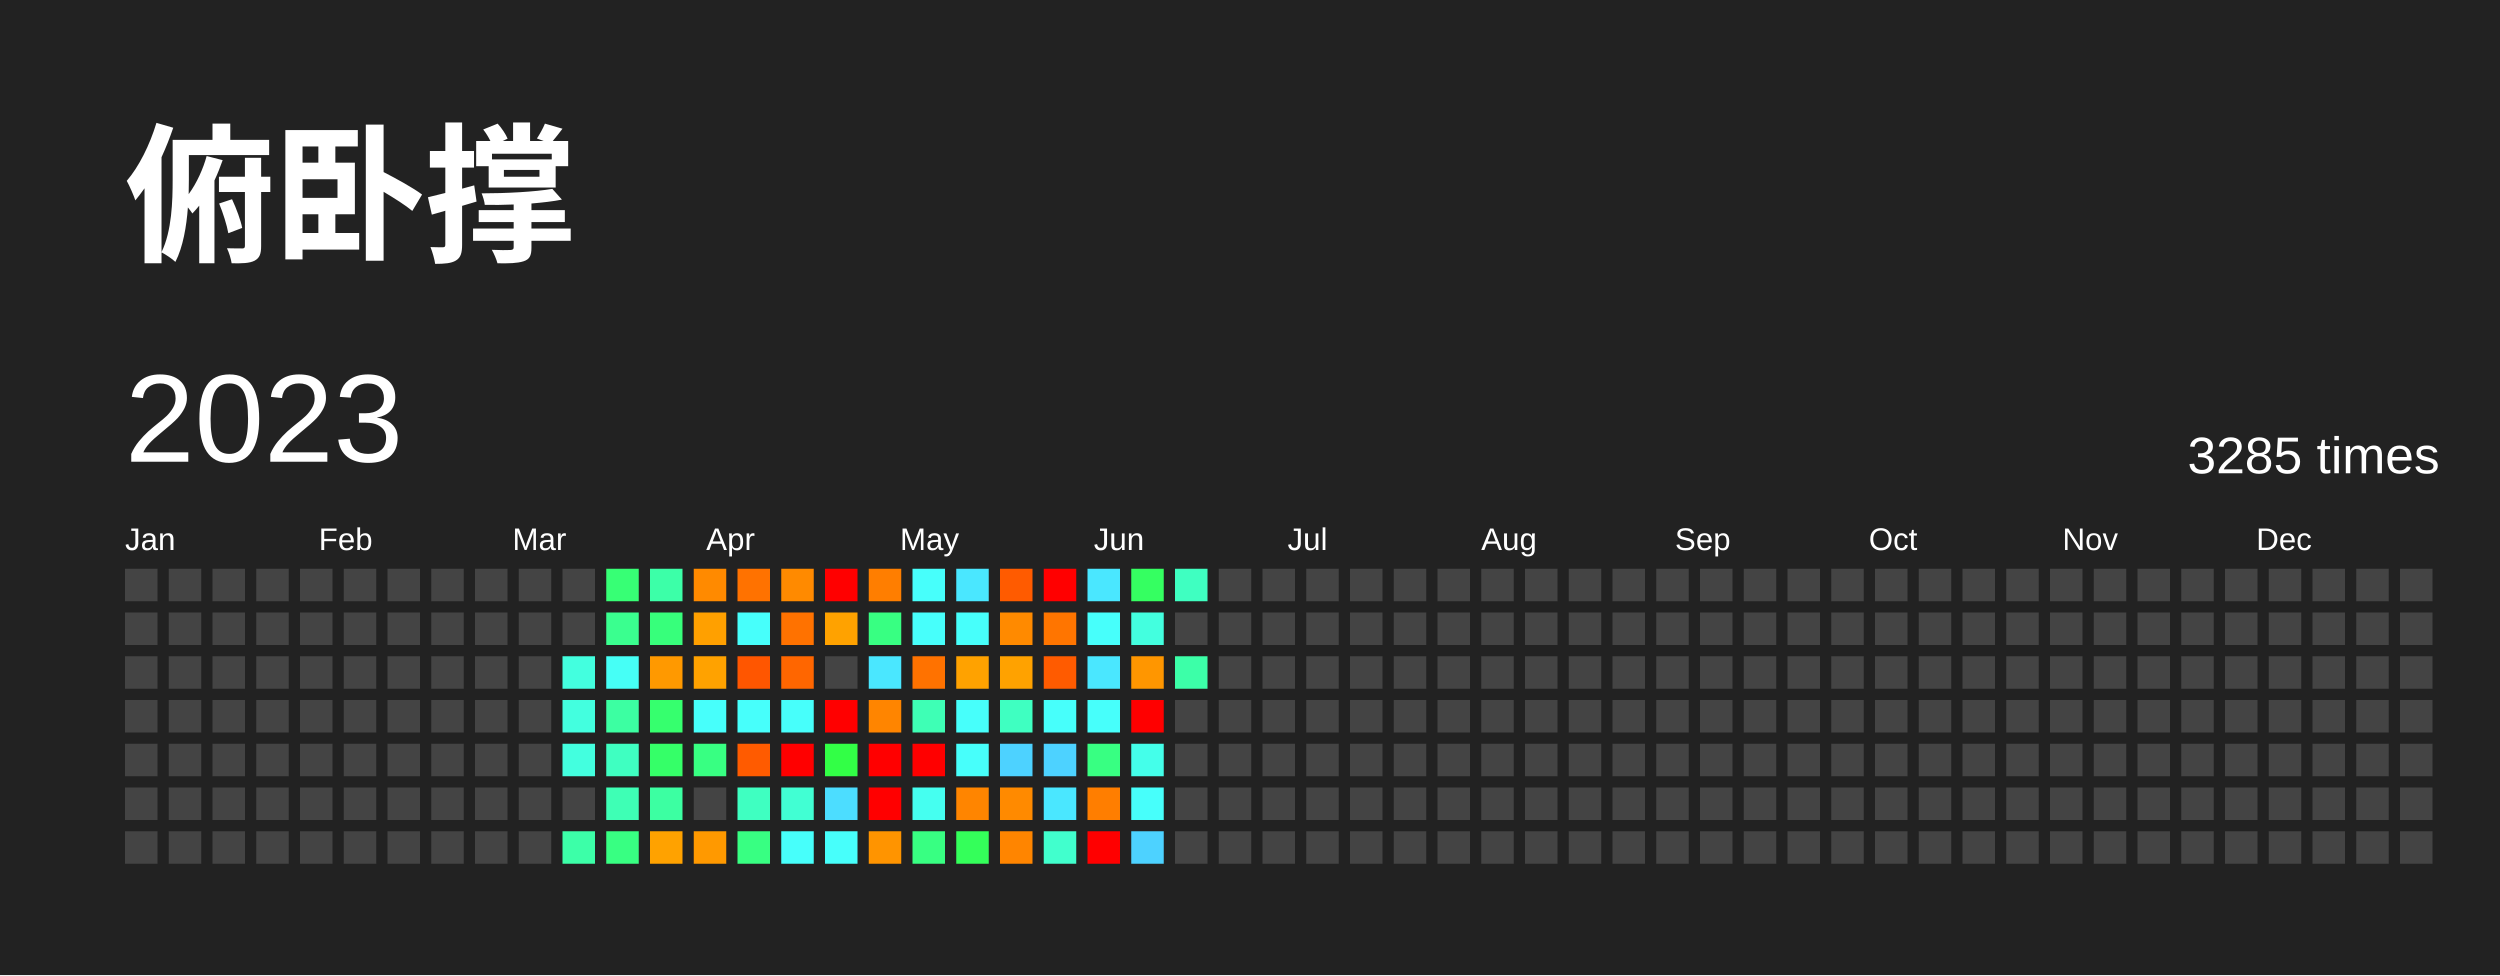
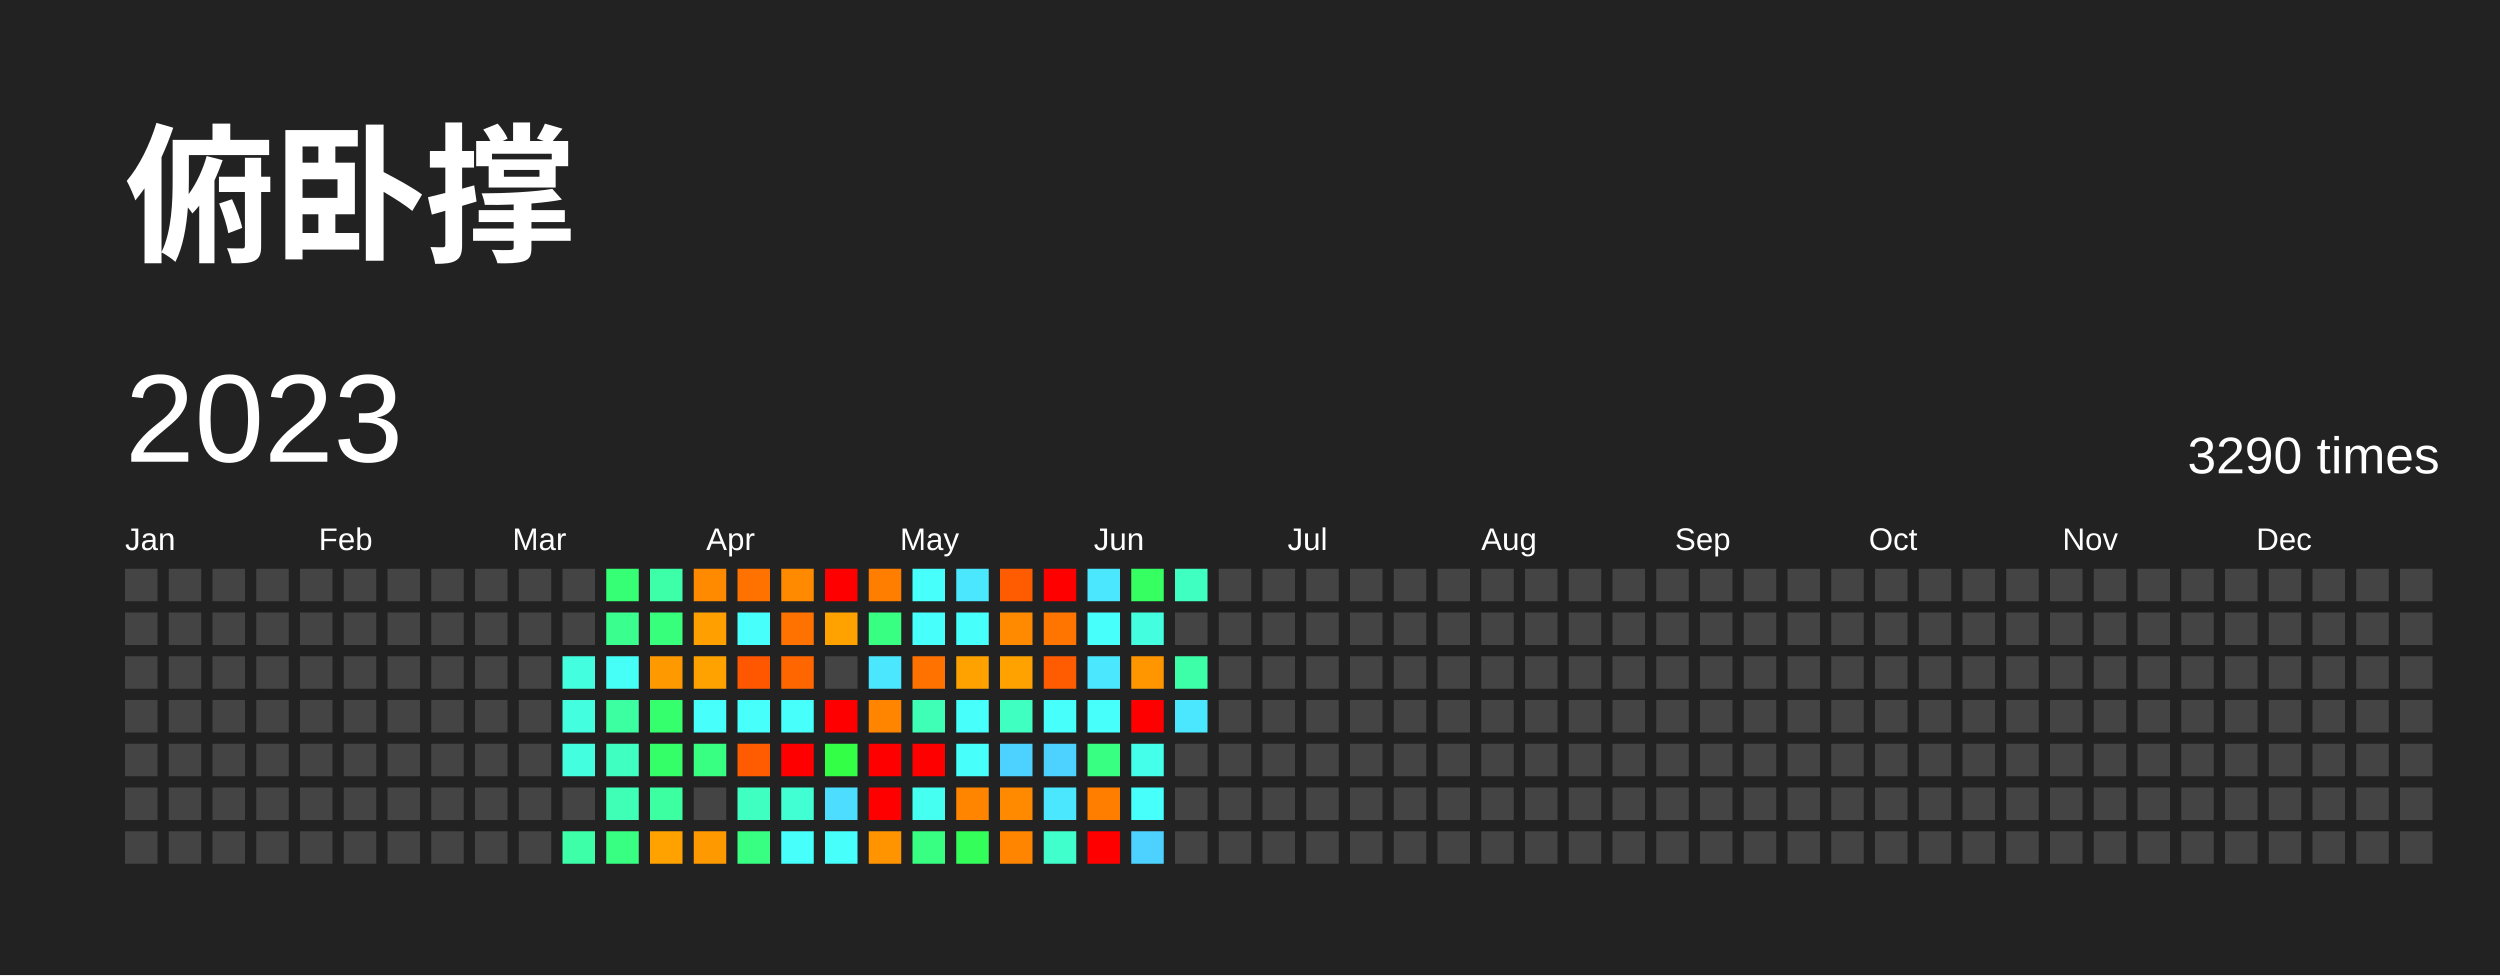
<svg xmlns="http://www.w3.org/2000/svg" baseProfile="full" height="78mm" version="1.1" viewBox="0,0,200,78" width="200mm">
  <defs />
  <rect fill="#222222" height="78" width="200" x="0" y="0" />
  <text fill="#FFFFFF" style="font-size:12px; font-family:Arial; font-weight:bold;" x="10" y="20">俯卧撑</text>
  <text dominant-baseline="hanging" fill="#FFFFFF" style="font-size:10.0px; font-family:Arial;" x="10" y="30">2023</text>
-   <text dominant-baseline="hanging" fill="#FFFFFF" style="font-size:4.125px; font-family:Arial;" x="175" y="35">3285 times</text>
+   <text dominant-baseline="hanging" fill="#FFFFFF" style="font-size:4.125px; font-family:Arial;" x="175" y="35">3290 times</text>
  <text fill="#FFFFFF" style="font-size:2.5px; font-family:Arial" x="10.0" y="44">Jan</text>
  <text fill="#FFFFFF" style="font-size:2.5px; font-family:Arial" x="25.5" y="44">Feb</text>
  <text fill="#FFFFFF" style="font-size:2.5px; font-family:Arial" x="41.0" y="44">Mar</text>
  <text fill="#FFFFFF" style="font-size:2.5px; font-family:Arial" x="56.5" y="44">Apr</text>
  <text fill="#FFFFFF" style="font-size:2.5px; font-family:Arial" x="72.0" y="44">May</text>
  <text fill="#FFFFFF" style="font-size:2.5px; font-family:Arial" x="87.5" y="44">Jun</text>
  <text fill="#FFFFFF" style="font-size:2.5px; font-family:Arial" x="103.0" y="44">Jul</text>
  <text fill="#FFFFFF" style="font-size:2.5px; font-family:Arial" x="118.5" y="44">Aug</text>
  <text fill="#FFFFFF" style="font-size:2.5px; font-family:Arial" x="134.0" y="44">Sep</text>
  <text fill="#FFFFFF" style="font-size:2.5px; font-family:Arial" x="149.5" y="44">Oct</text>
  <text fill="#FFFFFF" style="font-size:2.5px; font-family:Arial" x="165.0" y="44">Nov</text>
  <text fill="#FFFFFF" style="font-size:2.5px; font-family:Arial" x="180.5" y="44">Dec</text>
  <rect fill="#444444" height="2.6" width="2.6" x="10.0" y="45.5" />
  <rect fill="#444444" height="2.6" width="2.6" x="10.0" y="49.0" />
  <rect fill="#444444" height="2.6" width="2.6" x="10.0" y="52.5" />
  <rect fill="#444444" height="2.6" width="2.6" x="10.0" y="56.0" />
  <rect fill="#444444" height="2.6" width="2.6" x="10.0" y="59.5" />
  <rect fill="#444444" height="2.6" width="2.6" x="10.0" y="63.0" />
  <rect fill="#444444" height="2.6" width="2.6" x="10.0" y="66.5" />
  <rect fill="#444444" height="2.6" width="2.6" x="13.5" y="45.5" />
  <rect fill="#444444" height="2.6" width="2.6" x="13.5" y="49.0" />
  <rect fill="#444444" height="2.6" width="2.6" x="13.5" y="52.5" />
  <rect fill="#444444" height="2.6" width="2.6" x="13.5" y="56.0" />
  <rect fill="#444444" height="2.6" width="2.6" x="13.5" y="59.5" />
  <rect fill="#444444" height="2.6" width="2.6" x="13.5" y="63.0" />
  <rect fill="#444444" height="2.6" width="2.6" x="13.5" y="66.5" />
  <rect fill="#444444" height="2.6" width="2.6" x="17.0" y="45.5" />
  <rect fill="#444444" height="2.6" width="2.6" x="17.0" y="49.0" />
  <rect fill="#444444" height="2.6" width="2.6" x="17.0" y="52.5" />
  <rect fill="#444444" height="2.6" width="2.6" x="17.0" y="56.0" />
  <rect fill="#444444" height="2.6" width="2.6" x="17.0" y="59.5" />
  <rect fill="#444444" height="2.6" width="2.6" x="17.0" y="63.0" />
  <rect fill="#444444" height="2.6" width="2.6" x="17.0" y="66.5" />
  <rect fill="#444444" height="2.6" width="2.6" x="20.5" y="45.5" />
  <rect fill="#444444" height="2.6" width="2.6" x="20.5" y="49.0" />
  <rect fill="#444444" height="2.6" width="2.6" x="20.5" y="52.5" />
  <rect fill="#444444" height="2.6" width="2.6" x="20.5" y="56.0" />
  <rect fill="#444444" height="2.6" width="2.6" x="20.5" y="59.5" />
  <rect fill="#444444" height="2.6" width="2.6" x="20.5" y="63.0" />
  <rect fill="#444444" height="2.6" width="2.6" x="20.5" y="66.5" />
  <rect fill="#444444" height="2.6" width="2.6" x="24.0" y="45.5" />
  <rect fill="#444444" height="2.6" width="2.6" x="24.0" y="49.0" />
  <rect fill="#444444" height="2.6" width="2.6" x="24.0" y="52.5" />
  <rect fill="#444444" height="2.6" width="2.6" x="24.0" y="56.0" />
  <rect fill="#444444" height="2.6" width="2.6" x="24.0" y="59.5" />
  <rect fill="#444444" height="2.6" width="2.6" x="24.0" y="63.0" />
  <rect fill="#444444" height="2.6" width="2.6" x="24.0" y="66.5" />
  <rect fill="#444444" height="2.6" width="2.6" x="27.5" y="45.5" />
  <rect fill="#444444" height="2.6" width="2.6" x="27.5" y="49.0" />
  <rect fill="#444444" height="2.6" width="2.6" x="27.5" y="52.5" />
  <rect fill="#444444" height="2.6" width="2.6" x="27.5" y="56.0" />
  <rect fill="#444444" height="2.6" width="2.6" x="27.5" y="59.5" />
  <rect fill="#444444" height="2.6" width="2.6" x="27.5" y="63.0" />
  <rect fill="#444444" height="2.6" width="2.6" x="27.5" y="66.5" />
  <rect fill="#444444" height="2.6" width="2.6" x="31.0" y="45.5" />
  <rect fill="#444444" height="2.6" width="2.6" x="31.0" y="49.0" />
  <rect fill="#444444" height="2.6" width="2.6" x="31.0" y="52.5" />
  <rect fill="#444444" height="2.6" width="2.6" x="31.0" y="56.0" />
  <rect fill="#444444" height="2.6" width="2.6" x="31.0" y="59.5" />
  <rect fill="#444444" height="2.6" width="2.6" x="31.0" y="63.0" />
  <rect fill="#444444" height="2.6" width="2.6" x="31.0" y="66.5" />
  <rect fill="#444444" height="2.6" width="2.6" x="34.5" y="45.5" />
  <rect fill="#444444" height="2.6" width="2.6" x="34.5" y="49.0" />
  <rect fill="#444444" height="2.6" width="2.6" x="34.5" y="52.5" />
  <rect fill="#444444" height="2.6" width="2.6" x="34.5" y="56.0" />
  <rect fill="#444444" height="2.6" width="2.6" x="34.5" y="59.5" />
  <rect fill="#444444" height="2.6" width="2.6" x="34.5" y="63.0" />
  <rect fill="#444444" height="2.6" width="2.6" x="34.5" y="66.5" />
  <rect fill="#444444" height="2.6" width="2.6" x="38.0" y="45.5" />
  <rect fill="#444444" height="2.6" width="2.6" x="38.0" y="49.0" />
  <rect fill="#444444" height="2.6" width="2.6" x="38.0" y="52.5" />
  <rect fill="#444444" height="2.6" width="2.6" x="38.0" y="56.0" />
  <rect fill="#444444" height="2.6" width="2.6" x="38.0" y="59.5" />
  <rect fill="#444444" height="2.6" width="2.6" x="38.0" y="63.0" />
  <rect fill="#444444" height="2.6" width="2.6" x="38.0" y="66.5" />
  <rect fill="#444444" height="2.6" width="2.6" x="41.5" y="45.5" />
  <rect fill="#444444" height="2.6" width="2.6" x="41.5" y="49.0" />
  <rect fill="#444444" height="2.6" width="2.6" x="41.5" y="52.5" />
  <rect fill="#444444" height="2.6" width="2.6" x="41.5" y="56.0" />
  <rect fill="#444444" height="2.6" width="2.6" x="41.5" y="59.5" />
  <rect fill="#444444" height="2.6" width="2.6" x="41.5" y="63.0" />
  <rect fill="#444444" height="2.6" width="2.6" x="41.5" y="66.5" />
  <rect fill="#444444" height="2.6" width="2.6" x="45.0" y="45.5" />
  <rect fill="#444444" height="2.6" width="2.6" x="45.0" y="49.0" />
  <rect fill="#43ffdf" height="2.6" width="2.6" x="45.0" y="52.5" />
  <rect fill="#43ffdf" height="2.6" width="2.6" x="45.0" y="56.0" />
  <rect fill="#43ffdf" height="2.6" width="2.6" x="45.0" y="59.5" />
  <rect fill="#444444" height="2.6" width="2.6" x="45.0" y="63.0" />
  <rect fill="#3cffa8" height="2.6" width="2.6" x="45.0" y="66.5" />
  <rect fill="#37ff75" height="2.6" width="2.6" x="48.5" y="45.5" />
  <rect fill="#3aff8f" height="2.6" width="2.6" x="48.5" y="49.0" />
  <rect fill="#46fff6" height="2.6" width="2.6" x="48.5" y="52.5" />
  <rect fill="#3cffa2" height="2.6" width="2.6" x="48.5" y="56.0" />
  <rect fill="#3fffc1" height="2.6" width="2.6" x="48.5" y="59.5" />
  <rect fill="#3effb5" height="2.6" width="2.6" x="48.5" y="63.0" />
  <rect fill="#38ff82" height="2.6" width="2.6" x="48.5" y="66.5" />
  <rect fill="#3cffa8" height="2.6" width="2.6" x="52.0" y="45.5" />
  <rect fill="#37ff7b" height="2.6" width="2.6" x="52.0" y="49.0" />
  <rect fill="#ff9900" height="2.6" width="2.6" x="52.0" y="52.5" />
  <rect fill="#36ff6e" height="2.6" width="2.6" x="52.0" y="56.0" />
  <rect fill="#35ff68" height="2.6" width="2.6" x="52.0" y="59.5" />
  <rect fill="#3cffa2" height="2.6" width="2.6" x="52.0" y="63.0" />
  <rect fill="#ffa200" height="2.6" width="2.6" x="52.0" y="66.5" />
  <rect fill="#ff8a00" height="2.6" width="2.6" x="55.5" y="45.5" />
  <rect fill="#ffa000" height="2.6" width="2.6" x="55.5" y="49.0" />
  <rect fill="#ffa200" height="2.6" width="2.6" x="55.5" y="52.5" />
  <rect fill="#47fffb" height="2.6" width="2.6" x="55.5" y="56.0" />
  <rect fill="#38ff82" height="2.6" width="2.6" x="55.5" y="59.5" />
  <rect fill="#444444" height="2.6" width="2.6" x="55.5" y="63.0" />
  <rect fill="#ff9900" height="2.6" width="2.6" x="55.5" y="66.5" />
  <rect fill="#ff7200" height="2.6" width="2.6" x="59.0" y="45.5" />
  <rect fill="#47fffb" height="2.6" width="2.6" x="59.0" y="49.0" />
  <rect fill="#ff5600" height="2.6" width="2.6" x="59.0" y="52.5" />
  <rect fill="#47fffb" height="2.6" width="2.6" x="59.0" y="56.0" />
  <rect fill="#ff5b00" height="2.6" width="2.6" x="59.0" y="59.5" />
  <rect fill="#3fffc1" height="2.6" width="2.6" x="59.0" y="63.0" />
  <rect fill="#38ff82" height="2.6" width="2.6" x="59.0" y="66.5" />
  <rect fill="#ff8a00" height="2.6" width="2.6" x="62.5" y="45.5" />
  <rect fill="#ff7200" height="2.6" width="2.6" x="62.5" y="49.0" />
  <rect fill="#ff6600" height="2.6" width="2.6" x="62.5" y="52.5" />
  <rect fill="#47fffb" height="2.6" width="2.6" x="62.5" y="56.0" />
  <rect fill="red" height="2.6" width="2.6" x="62.5" y="59.5" />
  <rect fill="#41ffd3" height="2.6" width="2.6" x="62.5" y="63.0" />
  <rect fill="#47fffb" height="2.6" width="2.6" x="62.5" y="66.5" />
  <rect fill="red" height="2.6" width="2.6" x="66.0" y="45.5" />
  <rect fill="#ffa200" height="2.6" width="2.6" x="66.0" y="49.0" />
  <rect fill="#444444" height="2.6" width="2.6" x="66.0" y="52.5" />
  <rect fill="red" height="2.6" width="2.6" x="66.0" y="56.0" />
  <rect fill="#32ff46" height="2.6" width="2.6" x="66.0" y="59.5" />
  <rect fill="#4cddff" height="2.6" width="2.6" x="66.0" y="63.0" />
  <rect fill="#47fffb" height="2.6" width="2.6" x="66.0" y="66.5" />
  <rect fill="#ff7e00" height="2.6" width="2.6" x="69.5" y="45.5" />
  <rect fill="#38ff82" height="2.6" width="2.6" x="69.5" y="49.0" />
  <rect fill="#4ae7ff" height="2.6" width="2.6" x="69.5" y="52.5" />
  <rect fill="#ff8500" height="2.6" width="2.6" x="69.5" y="56.0" />
  <rect fill="red" height="2.6" width="2.6" x="69.5" y="59.5" />
  <rect fill="red" height="2.6" width="2.6" x="69.5" y="63.0" />
  <rect fill="#ff9400" height="2.6" width="2.6" x="69.5" y="66.5" />
  <rect fill="#47fffb" height="2.6" width="2.6" x="73.0" y="45.5" />
  <rect fill="#47fffb" height="2.6" width="2.6" x="73.0" y="49.0" />
  <rect fill="#ff7200" height="2.6" width="2.6" x="73.0" y="52.5" />
  <rect fill="#3effb5" height="2.6" width="2.6" x="73.0" y="56.0" />
  <rect fill="red" height="2.6" width="2.6" x="73.0" y="59.5" />
  <rect fill="#45fff0" height="2.6" width="2.6" x="73.0" y="63.0" />
  <rect fill="#38ff82" height="2.6" width="2.6" x="73.0" y="66.5" />
  <rect fill="#4ae7ff" height="2.6" width="2.6" x="76.5" y="45.5" />
  <rect fill="#47fffb" height="2.6" width="2.6" x="76.5" y="49.0" />
  <rect fill="#ffa200" height="2.6" width="2.6" x="76.5" y="52.5" />
  <rect fill="#47fffb" height="2.6" width="2.6" x="76.5" y="56.0" />
  <rect fill="#47fffb" height="2.6" width="2.6" x="76.5" y="59.5" />
  <rect fill="#ff8500" height="2.6" width="2.6" x="76.5" y="63.0" />
  <rect fill="#34ff5a" height="2.6" width="2.6" x="76.5" y="66.5" />
  <rect fill="#ff5b00" height="2.6" width="2.6" x="80.0" y="45.5" />
  <rect fill="#ff8a00" height="2.6" width="2.6" x="80.0" y="49.0" />
  <rect fill="#ffa200" height="2.6" width="2.6" x="80.0" y="52.5" />
  <rect fill="#3fffc1" height="2.6" width="2.6" x="80.0" y="56.0" />
  <rect fill="#4dd2ff" height="2.6" width="2.6" x="80.0" y="59.5" />
  <rect fill="#ff8a00" height="2.6" width="2.6" x="80.0" y="63.0" />
  <rect fill="#ff8500" height="2.6" width="2.6" x="80.0" y="66.5" />
  <rect fill="red" height="2.6" width="2.6" x="83.5" y="45.5" />
  <rect fill="#ff7500" height="2.6" width="2.6" x="83.5" y="49.0" />
  <rect fill="#ff5b00" height="2.6" width="2.6" x="83.5" y="52.5" />
  <rect fill="#47fffb" height="2.6" width="2.6" x="83.5" y="56.0" />
  <rect fill="#4dd2ff" height="2.6" width="2.6" x="83.5" y="59.5" />
  <rect fill="#4ae7ff" height="2.6" width="2.6" x="83.5" y="63.0" />
  <rect fill="#41ffcd" height="2.6" width="2.6" x="83.5" y="66.5" />
  <rect fill="#4ae7ff" height="2.6" width="2.6" x="87.0" y="45.5" />
  <rect fill="#47fffb" height="2.6" width="2.6" x="87.0" y="49.0" />
  <rect fill="#4ae7ff" height="2.6" width="2.6" x="87.0" y="52.5" />
  <rect fill="#47fffb" height="2.6" width="2.6" x="87.0" y="56.0" />
  <rect fill="#38ff82" height="2.6" width="2.6" x="87.0" y="59.5" />
  <rect fill="#ff7e00" height="2.6" width="2.6" x="87.0" y="63.0" />
  <rect fill="red" height="2.6" width="2.6" x="87.0" y="66.5" />
  <rect fill="#35ff61" height="2.6" width="2.6" x="90.5" y="45.5" />
  <rect fill="#43ffdf" height="2.6" width="2.6" x="90.5" y="49.0" />
  <rect fill="#ff9600" height="2.6" width="2.6" x="90.5" y="52.5" />
  <rect fill="red" height="2.6" width="2.6" x="90.5" y="56.0" />
  <rect fill="#44ffea" height="2.6" width="2.6" x="90.5" y="59.5" />
  <rect fill="#47fffb" height="2.6" width="2.6" x="90.5" y="63.0" />
  <rect fill="#4dd2ff" height="2.6" width="2.6" x="90.5" y="66.5" />
  <rect fill="#3fffc1" height="2.6" width="2.6" x="94.0" y="45.5" />
  <rect fill="#444444" height="2.6" width="2.6" x="94.0" y="49.0" />
  <rect fill="#3cffa8" height="2.6" width="2.6" x="94.0" y="52.5" />
-   <rect fill="#444444" height="2.6" width="2.6" x="94.0" y="56.0" />
+   <rect fill="#4ae7ff" height="2.6" width="2.6" x="94.0" y="56.0" />
  <rect fill="#444444" height="2.6" width="2.6" x="94.0" y="59.5" />
  <rect fill="#444444" height="2.6" width="2.6" x="94.0" y="63.0" />
  <rect fill="#444444" height="2.6" width="2.6" x="94.0" y="66.5" />
  <rect fill="#444444" height="2.6" width="2.6" x="97.5" y="45.5" />
  <rect fill="#444444" height="2.6" width="2.6" x="97.5" y="49.0" />
  <rect fill="#444444" height="2.6" width="2.6" x="97.5" y="52.5" />
  <rect fill="#444444" height="2.6" width="2.6" x="97.5" y="56.0" />
  <rect fill="#444444" height="2.6" width="2.6" x="97.5" y="59.5" />
  <rect fill="#444444" height="2.6" width="2.6" x="97.5" y="63.0" />
  <rect fill="#444444" height="2.6" width="2.6" x="97.5" y="66.5" />
  <rect fill="#444444" height="2.6" width="2.6" x="101.0" y="45.5" />
  <rect fill="#444444" height="2.6" width="2.6" x="101.0" y="49.0" />
  <rect fill="#444444" height="2.6" width="2.6" x="101.0" y="52.5" />
  <rect fill="#444444" height="2.6" width="2.6" x="101.0" y="56.0" />
  <rect fill="#444444" height="2.6" width="2.6" x="101.0" y="59.5" />
  <rect fill="#444444" height="2.6" width="2.6" x="101.0" y="63.0" />
  <rect fill="#444444" height="2.6" width="2.6" x="101.0" y="66.5" />
  <rect fill="#444444" height="2.6" width="2.6" x="104.5" y="45.5" />
  <rect fill="#444444" height="2.6" width="2.6" x="104.5" y="49.0" />
  <rect fill="#444444" height="2.6" width="2.6" x="104.5" y="52.5" />
  <rect fill="#444444" height="2.6" width="2.6" x="104.5" y="56.0" />
  <rect fill="#444444" height="2.6" width="2.6" x="104.5" y="59.5" />
  <rect fill="#444444" height="2.6" width="2.6" x="104.5" y="63.0" />
  <rect fill="#444444" height="2.6" width="2.6" x="104.5" y="66.5" />
  <rect fill="#444444" height="2.6" width="2.6" x="108.0" y="45.5" />
  <rect fill="#444444" height="2.6" width="2.6" x="108.0" y="49.0" />
  <rect fill="#444444" height="2.6" width="2.6" x="108.0" y="52.5" />
  <rect fill="#444444" height="2.6" width="2.6" x="108.0" y="56.0" />
  <rect fill="#444444" height="2.6" width="2.6" x="108.0" y="59.5" />
  <rect fill="#444444" height="2.6" width="2.6" x="108.0" y="63.0" />
  <rect fill="#444444" height="2.6" width="2.6" x="108.0" y="66.5" />
  <rect fill="#444444" height="2.6" width="2.6" x="111.5" y="45.5" />
  <rect fill="#444444" height="2.6" width="2.6" x="111.5" y="49.0" />
  <rect fill="#444444" height="2.6" width="2.6" x="111.5" y="52.5" />
  <rect fill="#444444" height="2.6" width="2.6" x="111.5" y="56.0" />
  <rect fill="#444444" height="2.6" width="2.6" x="111.5" y="59.5" />
  <rect fill="#444444" height="2.6" width="2.6" x="111.5" y="63.0" />
  <rect fill="#444444" height="2.6" width="2.6" x="111.5" y="66.5" />
  <rect fill="#444444" height="2.6" width="2.6" x="115.0" y="45.5" />
  <rect fill="#444444" height="2.6" width="2.6" x="115.0" y="49.0" />
  <rect fill="#444444" height="2.6" width="2.6" x="115.0" y="52.5" />
  <rect fill="#444444" height="2.6" width="2.6" x="115.0" y="56.0" />
  <rect fill="#444444" height="2.6" width="2.6" x="115.0" y="59.5" />
  <rect fill="#444444" height="2.6" width="2.6" x="115.0" y="63.0" />
  <rect fill="#444444" height="2.6" width="2.6" x="115.0" y="66.5" />
  <rect fill="#444444" height="2.6" width="2.6" x="118.5" y="45.5" />
  <rect fill="#444444" height="2.6" width="2.6" x="118.5" y="49.0" />
  <rect fill="#444444" height="2.6" width="2.6" x="118.5" y="52.5" />
  <rect fill="#444444" height="2.6" width="2.6" x="118.5" y="56.0" />
  <rect fill="#444444" height="2.6" width="2.6" x="118.5" y="59.5" />
  <rect fill="#444444" height="2.6" width="2.6" x="118.5" y="63.0" />
  <rect fill="#444444" height="2.6" width="2.6" x="118.5" y="66.5" />
  <rect fill="#444444" height="2.6" width="2.6" x="122.0" y="45.5" />
  <rect fill="#444444" height="2.6" width="2.6" x="122.0" y="49.0" />
  <rect fill="#444444" height="2.6" width="2.6" x="122.0" y="52.5" />
  <rect fill="#444444" height="2.6" width="2.6" x="122.0" y="56.0" />
  <rect fill="#444444" height="2.6" width="2.6" x="122.0" y="59.5" />
  <rect fill="#444444" height="2.6" width="2.6" x="122.0" y="63.0" />
  <rect fill="#444444" height="2.6" width="2.6" x="122.0" y="66.5" />
  <rect fill="#444444" height="2.6" width="2.6" x="125.5" y="45.5" />
  <rect fill="#444444" height="2.6" width="2.6" x="125.5" y="49.0" />
  <rect fill="#444444" height="2.6" width="2.6" x="125.5" y="52.5" />
  <rect fill="#444444" height="2.6" width="2.6" x="125.5" y="56.0" />
  <rect fill="#444444" height="2.6" width="2.6" x="125.5" y="59.5" />
  <rect fill="#444444" height="2.6" width="2.6" x="125.5" y="63.0" />
  <rect fill="#444444" height="2.6" width="2.6" x="125.5" y="66.5" />
  <rect fill="#444444" height="2.6" width="2.6" x="129.0" y="45.5" />
  <rect fill="#444444" height="2.6" width="2.6" x="129.0" y="49.0" />
  <rect fill="#444444" height="2.6" width="2.6" x="129.0" y="52.5" />
  <rect fill="#444444" height="2.6" width="2.6" x="129.0" y="56.0" />
  <rect fill="#444444" height="2.6" width="2.6" x="129.0" y="59.5" />
  <rect fill="#444444" height="2.6" width="2.6" x="129.0" y="63.0" />
  <rect fill="#444444" height="2.6" width="2.6" x="129.0" y="66.5" />
  <rect fill="#444444" height="2.6" width="2.6" x="132.5" y="45.5" />
  <rect fill="#444444" height="2.6" width="2.6" x="132.5" y="49.0" />
  <rect fill="#444444" height="2.6" width="2.6" x="132.5" y="52.5" />
  <rect fill="#444444" height="2.6" width="2.6" x="132.5" y="56.0" />
  <rect fill="#444444" height="2.6" width="2.6" x="132.5" y="59.5" />
  <rect fill="#444444" height="2.6" width="2.6" x="132.5" y="63.0" />
  <rect fill="#444444" height="2.6" width="2.6" x="132.5" y="66.5" />
  <rect fill="#444444" height="2.6" width="2.6" x="136.0" y="45.5" />
  <rect fill="#444444" height="2.6" width="2.6" x="136.0" y="49.0" />
  <rect fill="#444444" height="2.6" width="2.6" x="136.0" y="52.5" />
  <rect fill="#444444" height="2.6" width="2.6" x="136.0" y="56.0" />
  <rect fill="#444444" height="2.6" width="2.6" x="136.0" y="59.5" />
  <rect fill="#444444" height="2.6" width="2.6" x="136.0" y="63.0" />
  <rect fill="#444444" height="2.6" width="2.6" x="136.0" y="66.5" />
  <rect fill="#444444" height="2.6" width="2.6" x="139.5" y="45.5" />
  <rect fill="#444444" height="2.6" width="2.6" x="139.5" y="49.0" />
  <rect fill="#444444" height="2.6" width="2.6" x="139.5" y="52.5" />
  <rect fill="#444444" height="2.6" width="2.6" x="139.5" y="56.0" />
  <rect fill="#444444" height="2.6" width="2.6" x="139.5" y="59.5" />
  <rect fill="#444444" height="2.6" width="2.6" x="139.5" y="63.0" />
  <rect fill="#444444" height="2.6" width="2.6" x="139.5" y="66.5" />
  <rect fill="#444444" height="2.6" width="2.6" x="143.0" y="45.5" />
  <rect fill="#444444" height="2.6" width="2.6" x="143.0" y="49.0" />
  <rect fill="#444444" height="2.6" width="2.6" x="143.0" y="52.5" />
  <rect fill="#444444" height="2.6" width="2.6" x="143.0" y="56.0" />
  <rect fill="#444444" height="2.6" width="2.6" x="143.0" y="59.5" />
  <rect fill="#444444" height="2.6" width="2.6" x="143.0" y="63.0" />
  <rect fill="#444444" height="2.6" width="2.6" x="143.0" y="66.5" />
  <rect fill="#444444" height="2.6" width="2.6" x="146.5" y="45.5" />
  <rect fill="#444444" height="2.6" width="2.6" x="146.5" y="49.0" />
  <rect fill="#444444" height="2.6" width="2.6" x="146.5" y="52.5" />
  <rect fill="#444444" height="2.6" width="2.6" x="146.5" y="56.0" />
  <rect fill="#444444" height="2.6" width="2.6" x="146.5" y="59.5" />
  <rect fill="#444444" height="2.6" width="2.6" x="146.5" y="63.0" />
  <rect fill="#444444" height="2.6" width="2.6" x="146.5" y="66.5" />
  <rect fill="#444444" height="2.6" width="2.6" x="150.0" y="45.5" />
  <rect fill="#444444" height="2.6" width="2.6" x="150.0" y="49.0" />
  <rect fill="#444444" height="2.6" width="2.6" x="150.0" y="52.5" />
  <rect fill="#444444" height="2.6" width="2.6" x="150.0" y="56.0" />
  <rect fill="#444444" height="2.6" width="2.6" x="150.0" y="59.5" />
  <rect fill="#444444" height="2.6" width="2.6" x="150.0" y="63.0" />
  <rect fill="#444444" height="2.6" width="2.6" x="150.0" y="66.5" />
  <rect fill="#444444" height="2.6" width="2.6" x="153.5" y="45.5" />
  <rect fill="#444444" height="2.6" width="2.6" x="153.5" y="49.0" />
  <rect fill="#444444" height="2.6" width="2.6" x="153.5" y="52.5" />
  <rect fill="#444444" height="2.6" width="2.6" x="153.5" y="56.0" />
  <rect fill="#444444" height="2.6" width="2.6" x="153.5" y="59.5" />
  <rect fill="#444444" height="2.6" width="2.6" x="153.5" y="63.0" />
  <rect fill="#444444" height="2.6" width="2.6" x="153.5" y="66.5" />
  <rect fill="#444444" height="2.6" width="2.6" x="157.0" y="45.5" />
  <rect fill="#444444" height="2.6" width="2.6" x="157.0" y="49.0" />
  <rect fill="#444444" height="2.6" width="2.6" x="157.0" y="52.5" />
  <rect fill="#444444" height="2.6" width="2.6" x="157.0" y="56.0" />
  <rect fill="#444444" height="2.6" width="2.6" x="157.0" y="59.5" />
  <rect fill="#444444" height="2.6" width="2.6" x="157.0" y="63.0" />
  <rect fill="#444444" height="2.6" width="2.6" x="157.0" y="66.5" />
  <rect fill="#444444" height="2.6" width="2.6" x="160.5" y="45.5" />
  <rect fill="#444444" height="2.6" width="2.6" x="160.5" y="49.0" />
  <rect fill="#444444" height="2.6" width="2.6" x="160.5" y="52.5" />
  <rect fill="#444444" height="2.6" width="2.6" x="160.5" y="56.0" />
  <rect fill="#444444" height="2.6" width="2.6" x="160.5" y="59.5" />
  <rect fill="#444444" height="2.6" width="2.6" x="160.5" y="63.0" />
  <rect fill="#444444" height="2.6" width="2.6" x="160.5" y="66.5" />
  <rect fill="#444444" height="2.6" width="2.6" x="164.0" y="45.5" />
  <rect fill="#444444" height="2.6" width="2.6" x="164.0" y="49.0" />
  <rect fill="#444444" height="2.6" width="2.6" x="164.0" y="52.5" />
  <rect fill="#444444" height="2.6" width="2.6" x="164.0" y="56.0" />
  <rect fill="#444444" height="2.6" width="2.6" x="164.0" y="59.5" />
  <rect fill="#444444" height="2.6" width="2.6" x="164.0" y="63.0" />
  <rect fill="#444444" height="2.6" width="2.6" x="164.0" y="66.5" />
  <rect fill="#444444" height="2.6" width="2.6" x="167.5" y="45.5" />
  <rect fill="#444444" height="2.6" width="2.6" x="167.5" y="49.0" />
  <rect fill="#444444" height="2.6" width="2.6" x="167.5" y="52.5" />
  <rect fill="#444444" height="2.6" width="2.6" x="167.5" y="56.0" />
  <rect fill="#444444" height="2.6" width="2.6" x="167.5" y="59.5" />
  <rect fill="#444444" height="2.6" width="2.6" x="167.5" y="63.0" />
  <rect fill="#444444" height="2.6" width="2.6" x="167.5" y="66.5" />
  <rect fill="#444444" height="2.6" width="2.6" x="171.0" y="45.5" />
  <rect fill="#444444" height="2.6" width="2.6" x="171.0" y="49.0" />
  <rect fill="#444444" height="2.6" width="2.6" x="171.0" y="52.5" />
  <rect fill="#444444" height="2.6" width="2.6" x="171.0" y="56.0" />
  <rect fill="#444444" height="2.6" width="2.6" x="171.0" y="59.5" />
  <rect fill="#444444" height="2.6" width="2.6" x="171.0" y="63.0" />
  <rect fill="#444444" height="2.6" width="2.6" x="171.0" y="66.5" />
  <rect fill="#444444" height="2.6" width="2.6" x="174.5" y="45.5" />
  <rect fill="#444444" height="2.6" width="2.6" x="174.5" y="49.0" />
  <rect fill="#444444" height="2.6" width="2.6" x="174.5" y="52.5" />
  <rect fill="#444444" height="2.6" width="2.6" x="174.5" y="56.0" />
  <rect fill="#444444" height="2.6" width="2.6" x="174.5" y="59.5" />
  <rect fill="#444444" height="2.6" width="2.6" x="174.5" y="63.0" />
  <rect fill="#444444" height="2.6" width="2.6" x="174.5" y="66.5" />
  <rect fill="#444444" height="2.6" width="2.6" x="178.0" y="45.5" />
  <rect fill="#444444" height="2.6" width="2.6" x="178.0" y="49.0" />
  <rect fill="#444444" height="2.6" width="2.6" x="178.0" y="52.5" />
  <rect fill="#444444" height="2.6" width="2.6" x="178.0" y="56.0" />
  <rect fill="#444444" height="2.6" width="2.6" x="178.0" y="59.5" />
  <rect fill="#444444" height="2.6" width="2.6" x="178.0" y="63.0" />
  <rect fill="#444444" height="2.6" width="2.6" x="178.0" y="66.5" />
  <rect fill="#444444" height="2.6" width="2.6" x="181.5" y="45.5" />
  <rect fill="#444444" height="2.6" width="2.6" x="181.5" y="49.0" />
  <rect fill="#444444" height="2.6" width="2.6" x="181.5" y="52.5" />
  <rect fill="#444444" height="2.6" width="2.6" x="181.5" y="56.0" />
  <rect fill="#444444" height="2.6" width="2.6" x="181.5" y="59.5" />
  <rect fill="#444444" height="2.6" width="2.6" x="181.5" y="63.0" />
  <rect fill="#444444" height="2.6" width="2.6" x="181.5" y="66.5" />
  <rect fill="#444444" height="2.6" width="2.6" x="185.0" y="45.5" />
  <rect fill="#444444" height="2.6" width="2.6" x="185.0" y="49.0" />
  <rect fill="#444444" height="2.6" width="2.6" x="185.0" y="52.5" />
  <rect fill="#444444" height="2.6" width="2.6" x="185.0" y="56.0" />
  <rect fill="#444444" height="2.6" width="2.6" x="185.0" y="59.5" />
  <rect fill="#444444" height="2.6" width="2.6" x="185.0" y="63.0" />
  <rect fill="#444444" height="2.6" width="2.6" x="185.0" y="66.5" />
  <rect fill="#444444" height="2.6" width="2.6" x="188.5" y="45.5" />
  <rect fill="#444444" height="2.6" width="2.6" x="188.5" y="49.0" />
  <rect fill="#444444" height="2.6" width="2.6" x="188.5" y="52.5" />
  <rect fill="#444444" height="2.6" width="2.6" x="188.5" y="56.0" />
  <rect fill="#444444" height="2.6" width="2.6" x="188.5" y="59.5" />
  <rect fill="#444444" height="2.6" width="2.6" x="188.5" y="63.0" />
  <rect fill="#444444" height="2.6" width="2.6" x="188.5" y="66.5" />
  <rect fill="#444444" height="2.6" width="2.6" x="192.0" y="45.5" />
  <rect fill="#444444" height="2.6" width="2.6" x="192.0" y="49.0" />
  <rect fill="#444444" height="2.6" width="2.6" x="192.0" y="52.5" />
  <rect fill="#444444" height="2.6" width="2.6" x="192.0" y="56.0" />
  <rect fill="#444444" height="2.6" width="2.6" x="192.0" y="59.5" />
  <rect fill="#444444" height="2.6" width="2.6" x="192.0" y="63.0" />
  <rect fill="#444444" height="2.6" width="2.6" x="192.0" y="66.5" />
</svg>
